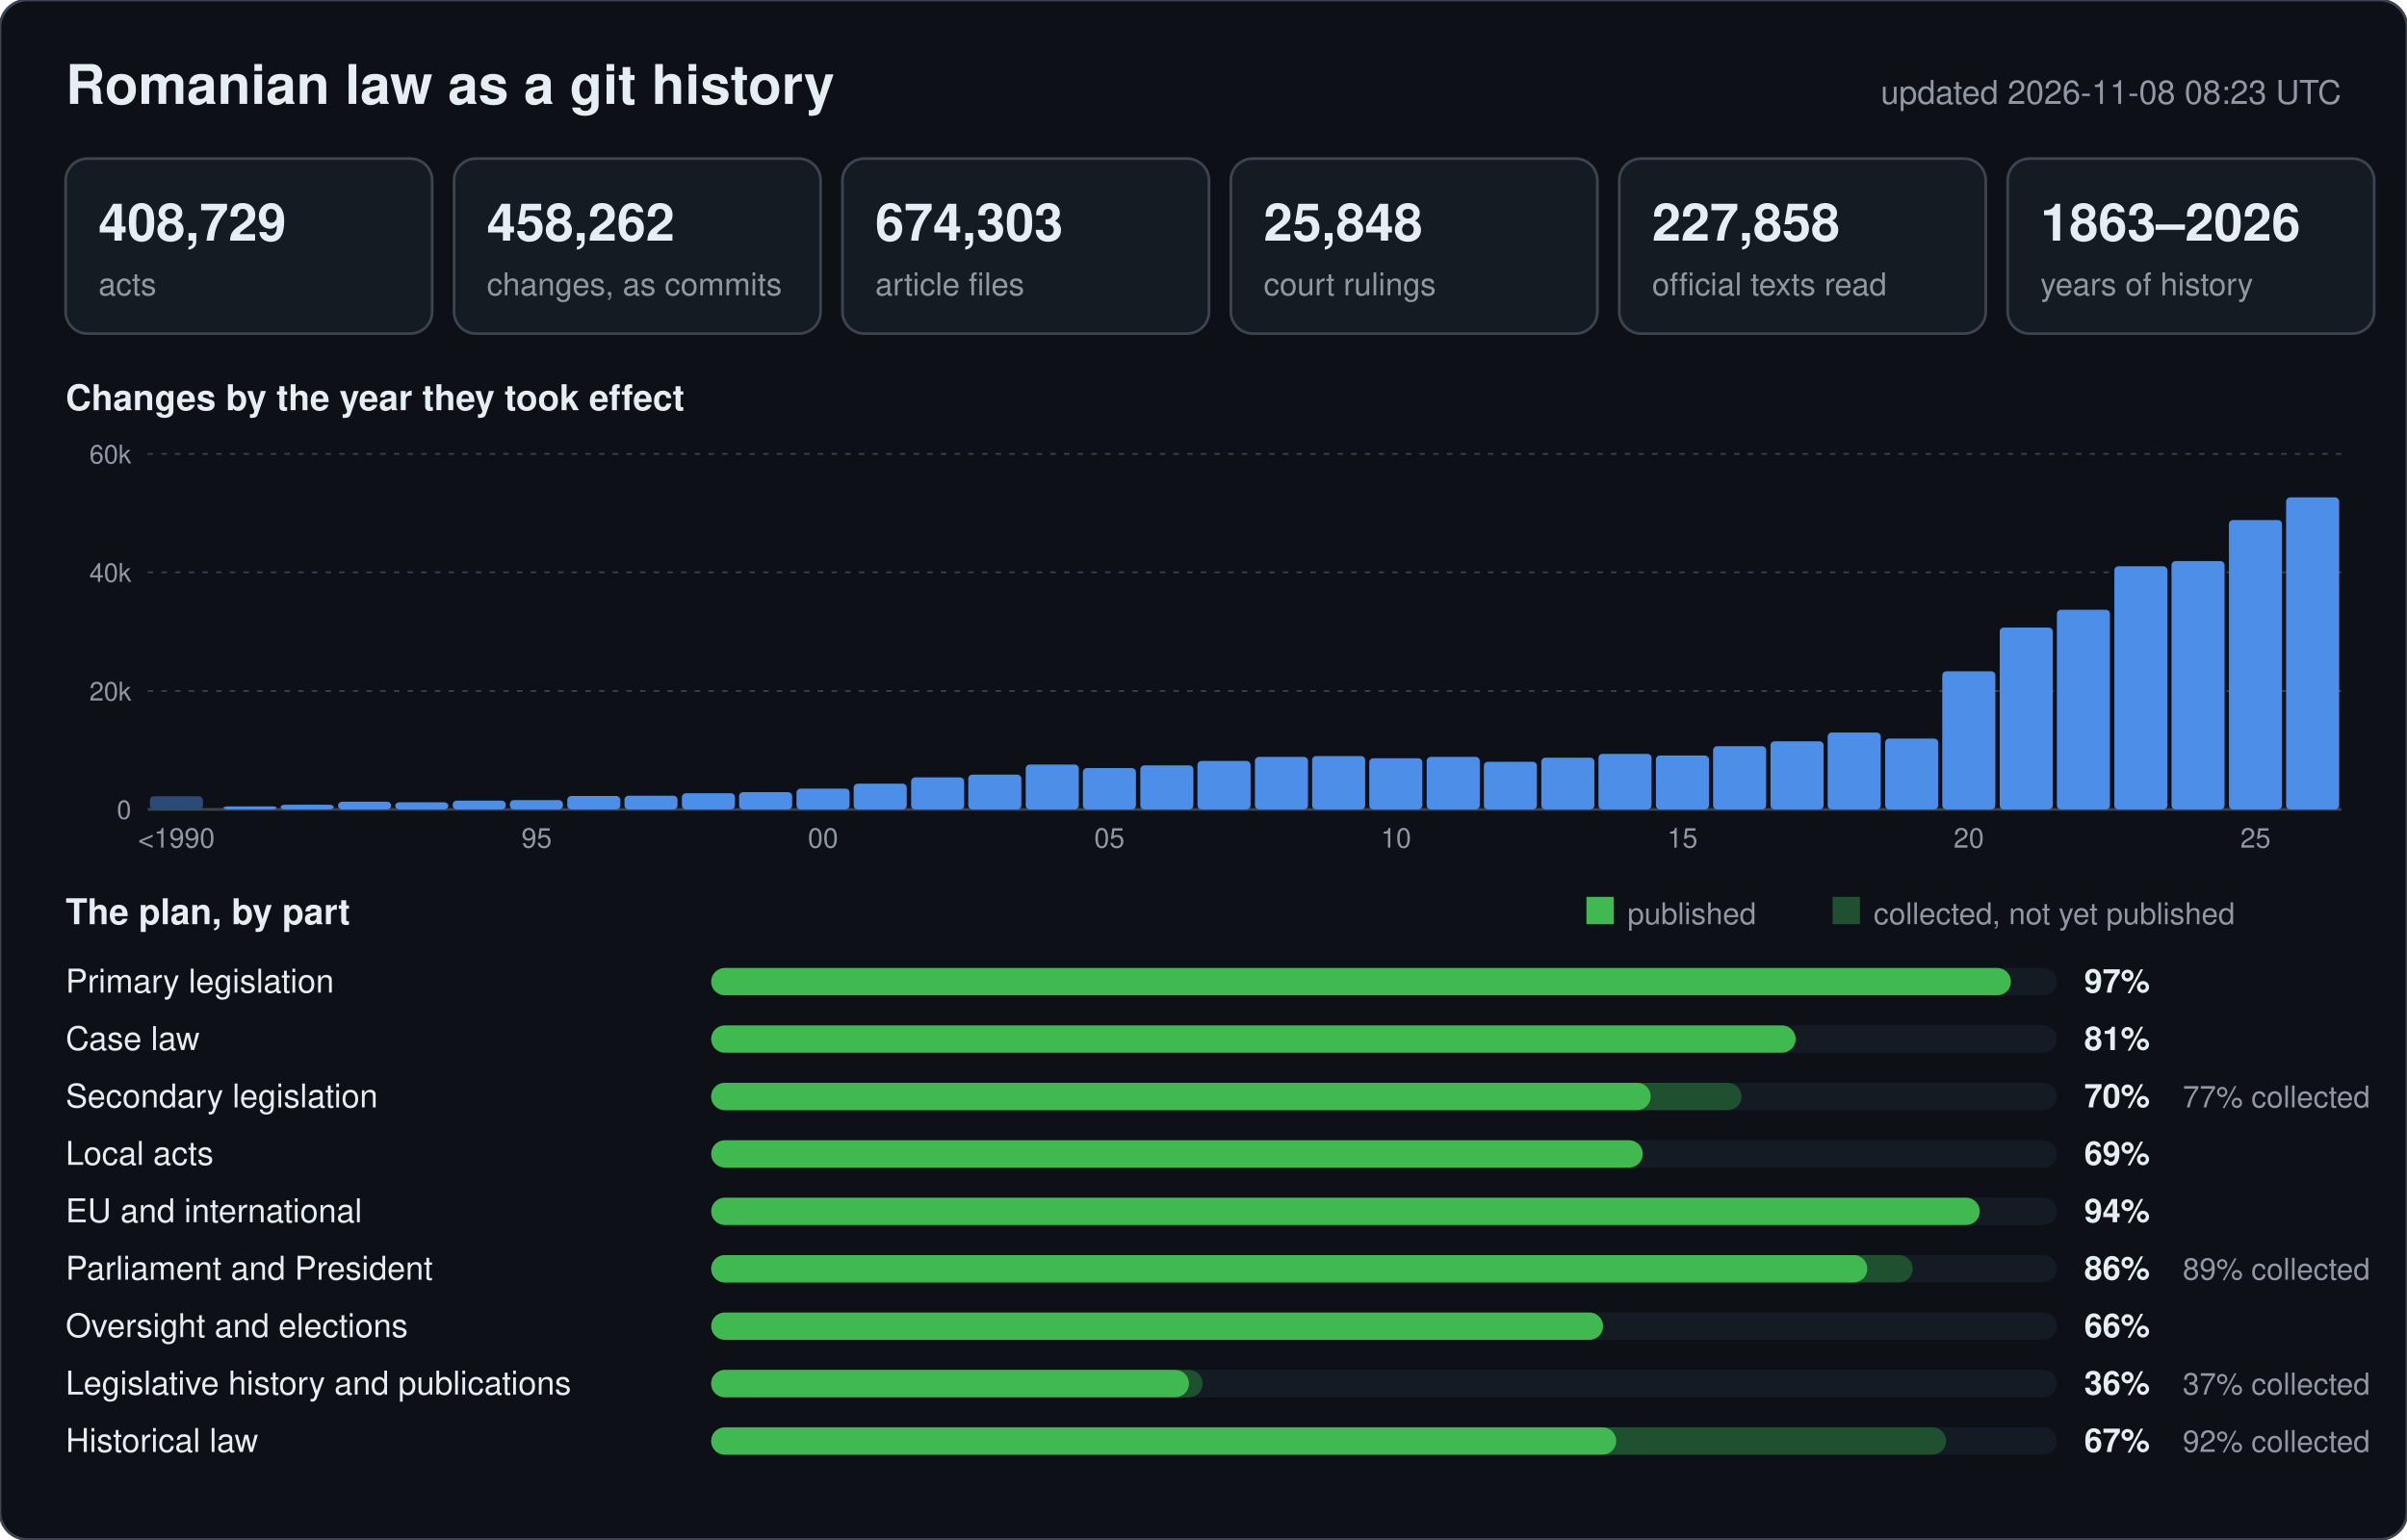
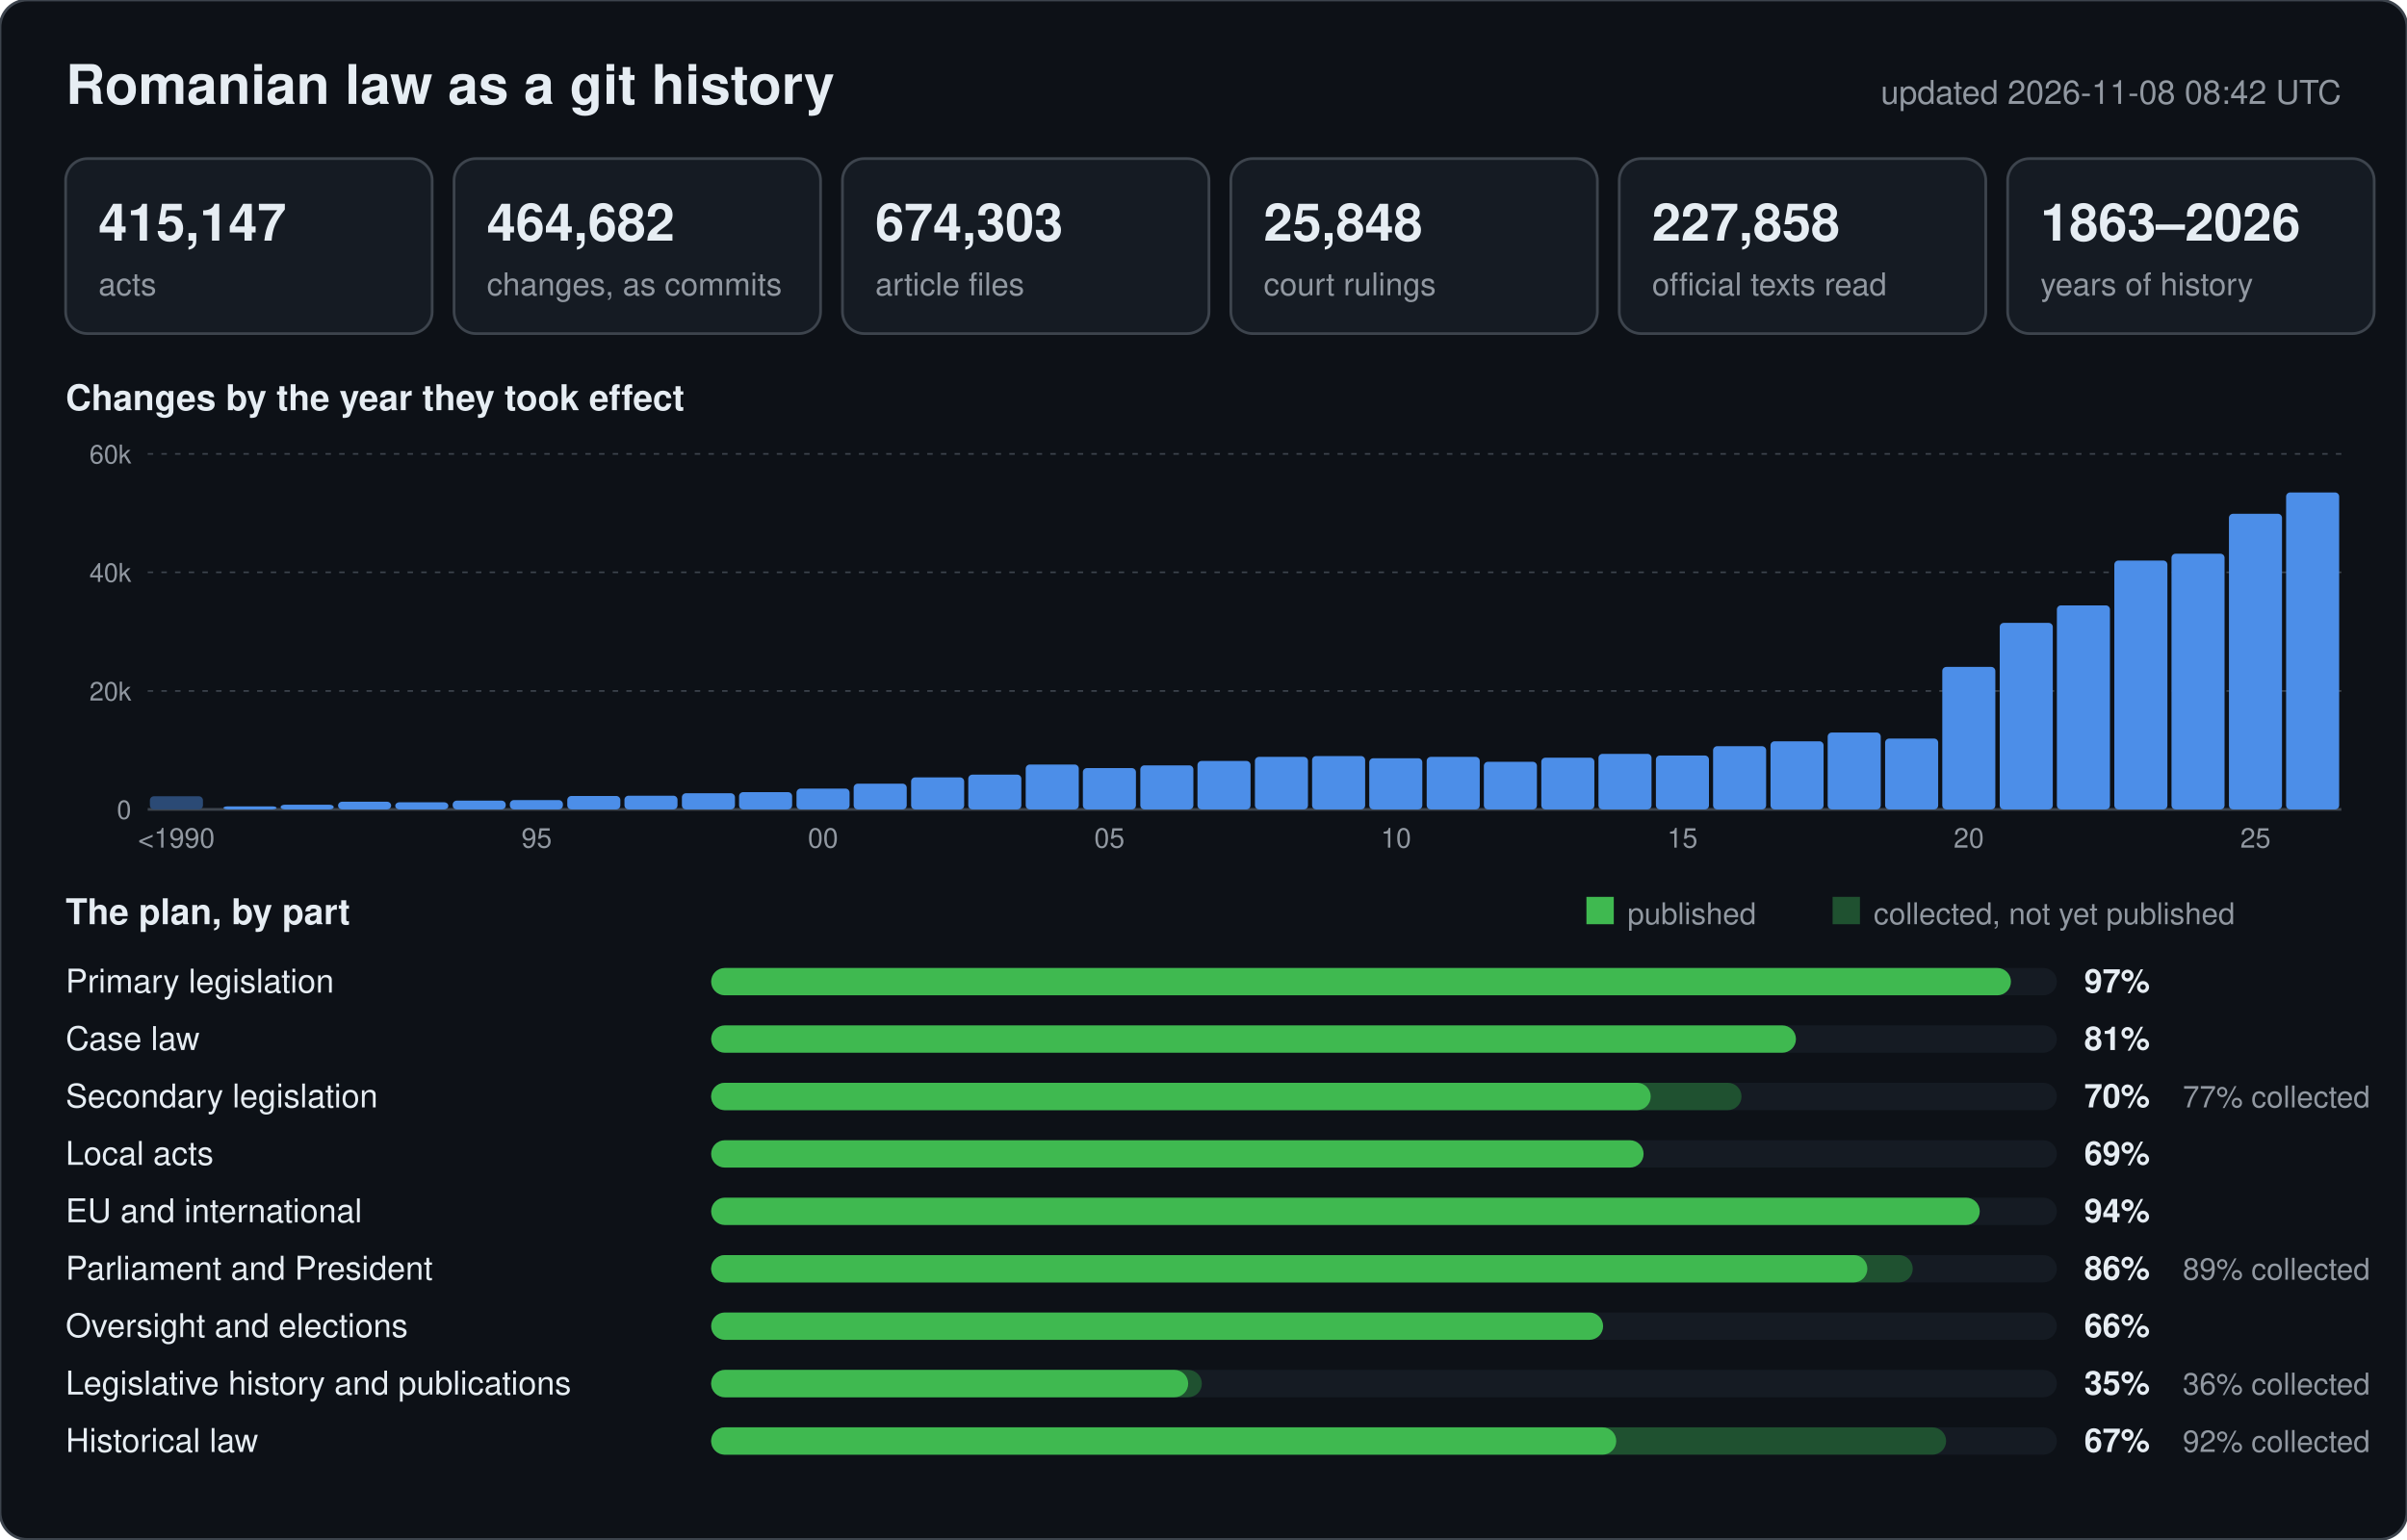
<svg xmlns="http://www.w3.org/2000/svg" width="880" height="563" viewBox="0 0 880 563" font-family="-apple-system,BlinkMacSystemFont,Segoe UI,Helvetica,Arial,sans-serif">
  <rect width="880" height="563" rx="10" fill="#0d1117" stroke="#3d444d" />
  <text x="24" y="38" font-size="20" font-weight="600" fill="#e6edf3">Romanian law as a git history</text>
-   <text x="856" y="38" font-size="12" text-anchor="end" fill="#9198a1">updated 2026-11-08 08:23 UTC</text>
+   <text x="856" y="38" font-size="12" text-anchor="end" fill="#9198a1">updated 2026-11-08 08:42 UTC</text>
  <rect x="24" y="58" width="134" height="64" rx="8" fill="#151b23" stroke="#3d444d" />
-   <text x="36" y="88" font-size="19" font-weight="600" fill="#e6edf3">408,729</text>
+   <text x="36" y="88" font-size="19" font-weight="600" fill="#e6edf3">415,147</text>
  <text x="36" y="108" font-size="11.5" fill="#9198a1">acts</text>
  <rect x="166" y="58" width="134" height="64" rx="8" fill="#151b23" stroke="#3d444d" />
-   <text x="178" y="88" font-size="19" font-weight="600" fill="#e6edf3">458,262</text>
+   <text x="178" y="88" font-size="19" font-weight="600" fill="#e6edf3">464,682</text>
  <text x="178" y="108" font-size="11.5" fill="#9198a1">changes, as commits</text>
  <rect x="308" y="58" width="134" height="64" rx="8" fill="#151b23" stroke="#3d444d" />
  <text x="320" y="88" font-size="19" font-weight="600" fill="#e6edf3">674,303</text>
  <text x="320" y="108" font-size="11.5" fill="#9198a1">article files</text>
  <rect x="450" y="58" width="134" height="64" rx="8" fill="#151b23" stroke="#3d444d" />
  <text x="462" y="88" font-size="19" font-weight="600" fill="#e6edf3">25,848</text>
  <text x="462" y="108" font-size="11.5" fill="#9198a1">court rulings</text>
  <rect x="592" y="58" width="134" height="64" rx="8" fill="#151b23" stroke="#3d444d" />
  <text x="604" y="88" font-size="19" font-weight="600" fill="#e6edf3">227,858</text>
  <text x="604" y="108" font-size="11.5" fill="#9198a1">official texts read</text>
  <rect x="734" y="58" width="134" height="64" rx="8" fill="#151b23" stroke="#3d444d" />
  <text x="746" y="88" font-size="19" font-weight="600" fill="#e6edf3">1863–2026</text>
  <text x="746" y="108" font-size="11.5" fill="#9198a1">years of history</text>
  <text x="24" y="150" font-size="13" font-weight="600" fill="#e6edf3">Changes by the year they took effect</text>
  <line x1="54" y1="296.0" x2="856" y2="296.0" stroke="#3d444d" stroke-width="1" />
  <text x="48" y="299.5" font-size="9.5" text-anchor="end" fill="#9198a1">0</text>
  <line x1="54" y1="252.7" x2="856" y2="252.7" stroke="#3d444d" stroke-width="0.6" stroke-dasharray="2 3" />
  <text x="48" y="256.2" font-size="9.5" text-anchor="end" fill="#9198a1">20k</text>
  <line x1="54" y1="209.3" x2="856" y2="209.3" stroke="#3d444d" stroke-width="0.6" stroke-dasharray="2 3" />
  <text x="48" y="212.8" font-size="9.5" text-anchor="end" fill="#9198a1">40k</text>
  <line x1="54" y1="166.0" x2="856" y2="166.0" stroke="#3d444d" stroke-width="0.6" stroke-dasharray="2 3" />
  <text x="48" y="169.5" font-size="9.5" text-anchor="end" fill="#9198a1">60k</text>
  <rect x="54.8" y="291.2" width="19.4" height="4.8" rx="1.5" fill="#2b4a75" />
  <text x="64.5" y="310" font-size="10" text-anchor="middle" fill="#9198a1">&lt;1990</text>
  <rect x="81.7" y="294.9" width="19.4" height="1.1" rx="1.5" fill="#4c8ee8" />
  <rect x="102.6" y="294.3" width="19.4" height="1.7" rx="1.5" fill="#4c8ee8" />
  <rect x="123.6" y="293.2" width="19.4" height="2.8" rx="1.5" fill="#4c8ee8" />
  <rect x="144.5" y="293.4" width="19.4" height="2.6" rx="1.5" fill="#4c8ee8" />
  <rect x="165.5" y="292.8" width="19.4" height="3.2" rx="1.5" fill="#4c8ee8" />
  <rect x="186.4" y="292.6" width="19.4" height="3.4" rx="1.5" fill="#4c8ee8" />
  <text x="196.2" y="310" font-size="10" text-anchor="middle" fill="#9198a1">95</text>
  <rect x="207.4" y="291.1" width="19.4" height="4.9" rx="1.5" fill="#4c8ee8" />
  <rect x="228.3" y="291.0" width="19.4" height="5.0" rx="1.5" fill="#4c8ee8" />
  <rect x="249.3" y="290.1" width="19.4" height="5.9" rx="1.5" fill="#4c8ee8" />
  <rect x="270.2" y="289.7" width="19.4" height="6.3" rx="1.5" fill="#4c8ee8" />
  <rect x="291.2" y="288.4" width="19.4" height="7.6" rx="1.5" fill="#4c8ee8" />
  <text x="300.9" y="310" font-size="10" text-anchor="middle" fill="#9198a1">00</text>
  <rect x="312.1" y="286.6" width="19.4" height="9.4" rx="1.5" fill="#4c8ee8" />
  <rect x="333.1" y="284.3" width="19.4" height="11.7" rx="1.5" fill="#4c8ee8" />
  <rect x="354.0" y="283.3" width="19.4" height="12.7" rx="1.5" fill="#4c8ee8" />
  <rect x="375.0" y="279.6" width="19.4" height="16.4" rx="1.5" fill="#4c8ee8" />
  <rect x="395.9" y="280.9" width="19.4" height="15.1" rx="1.5" fill="#4c8ee8" />
  <text x="405.6" y="310" font-size="10" text-anchor="middle" fill="#9198a1">05</text>
  <rect x="416.9" y="279.9" width="19.4" height="16.1" rx="1.5" fill="#4c8ee8" />
  <rect x="437.8" y="278.3" width="19.4" height="17.7" rx="1.5" fill="#4c8ee8" />
  <rect x="458.8" y="276.8" width="19.4" height="19.2" rx="1.5" fill="#4c8ee8" />
  <rect x="479.7" y="276.5" width="19.4" height="19.5" rx="1.5" fill="#4c8ee8" />
  <rect x="500.6" y="277.3" width="19.4" height="18.7" rx="1.5" fill="#4c8ee8" />
  <text x="510.4" y="310" font-size="10" text-anchor="middle" fill="#9198a1">10</text>
  <rect x="521.6" y="276.8" width="19.4" height="19.2" rx="1.5" fill="#4c8ee8" />
  <rect x="542.5" y="278.6" width="19.4" height="17.4" rx="1.5" fill="#4c8ee8" />
  <rect x="563.5" y="277.1" width="19.4" height="18.9" rx="1.5" fill="#4c8ee8" />
  <rect x="584.4" y="275.7" width="19.4" height="20.3" rx="1.5" fill="#4c8ee8" />
  <rect x="605.4" y="276.3" width="19.4" height="19.7" rx="1.5" fill="#4c8ee8" />
  <text x="615.1" y="310" font-size="10" text-anchor="middle" fill="#9198a1">15</text>
  <rect x="626.3" y="272.9" width="19.4" height="23.1" rx="1.5" fill="#4c8ee8" />
  <rect x="647.3" y="271.1" width="19.4" height="24.9" rx="1.5" fill="#4c8ee8" />
  <rect x="668.2" y="267.9" width="19.4" height="28.1" rx="1.5" fill="#4c8ee8" />
  <rect x="689.2" y="270.1" width="19.4" height="25.9" rx="1.5" fill="#4c8ee8" />
-   <rect x="710.1" y="245.5" width="19.4" height="50.5" rx="1.5" fill="#4c8ee8" />
+   <rect x="710.1" y="243.9" width="19.4" height="52.1" rx="1.5" fill="#4c8ee8" />
  <text x="719.8" y="310" font-size="10" text-anchor="middle" fill="#9198a1">20</text>
-   <rect x="731.1" y="229.5" width="19.4" height="66.5" rx="1.5" fill="#4c8ee8" />
-   <rect x="752.0" y="223.0" width="19.4" height="73.0" rx="1.5" fill="#4c8ee8" />
-   <rect x="773.0" y="207.1" width="19.4" height="88.9" rx="1.5" fill="#4c8ee8" />
-   <rect x="793.9" y="205.2" width="19.4" height="90.8" rx="1.5" fill="#4c8ee8" />
-   <rect x="814.9" y="190.2" width="19.4" height="105.8" rx="1.5" fill="#4c8ee8" />
+   <rect x="731.1" y="227.8" width="19.4" height="68.2" rx="1.5" fill="#4c8ee8" />
+   <rect x="752.0" y="221.4" width="19.4" height="74.6" rx="1.5" fill="#4c8ee8" />
+   <rect x="773.0" y="205.0" width="19.4" height="91.0" rx="1.5" fill="#4c8ee8" />
+   <rect x="793.9" y="202.5" width="19.4" height="93.5" rx="1.5" fill="#4c8ee8" />
+   <rect x="814.9" y="187.9" width="19.4" height="108.1" rx="1.5" fill="#4c8ee8" />
  <text x="824.6" y="310" font-size="10" text-anchor="middle" fill="#9198a1">25</text>
-   <rect x="835.8" y="181.9" width="19.4" height="114.1" rx="1.5" fill="#4c8ee8" />
+   <rect x="835.8" y="180.1" width="19.4" height="115.9" rx="1.5" fill="#4c8ee8" />
  <text x="24" y="338" font-size="13" font-weight="600" fill="#e6edf3">The plan, by part</text>
  <rect x="580" y="328" width="10" height="10" fill="#3fb950" />
  <text x="595" y="338" font-size="11" fill="#9198a1">published</text>
  <rect x="670" y="328" width="10" height="10" fill="#1f5130" />
  <text x="685" y="338" font-size="11" fill="#9198a1">collected, not yet published</text>
  <text x="24" y="363" font-size="12" fill="#e6edf3">Primary legislation</text>
  <rect x="260" y="354" width="492" height="10" rx="5" fill="#151b23" />
  <rect x="260" y="354" width="475.2" height="10" rx="5" fill="#3fb950" />
  <text x="762" y="363" font-size="12" font-weight="600" fill="#e6edf3">97%</text>
  <text x="24" y="384" font-size="12" fill="#e6edf3">Case law</text>
  <rect x="260" y="375" width="492" height="10" rx="5" fill="#151b23" />
-   <rect x="260" y="375" width="396.5" height="10" rx="5" fill="#3fb950" />
+   <rect x="260" y="375" width="396.6" height="10" rx="5" fill="#3fb950" />
  <text x="762" y="384" font-size="12" font-weight="600" fill="#e6edf3">81%</text>
  <text x="24" y="405" font-size="12" fill="#e6edf3">Secondary legislation</text>
  <rect x="260" y="396" width="492" height="10" rx="5" fill="#151b23" />
  <rect x="260" y="396" width="376.7" height="10" rx="5" fill="#1f5130" />
  <rect x="260" y="396" width="343.5" height="10" rx="5" fill="#3fb950" />
  <text x="762" y="405" font-size="12" font-weight="600" fill="#e6edf3">70%</text>
  <text x="798" y="405" font-size="11" fill="#9198a1">77% collected</text>
  <text x="24" y="426" font-size="12" fill="#e6edf3">Local acts</text>
  <rect x="260" y="417" width="492" height="10" rx="5" fill="#151b23" />
-   <rect x="260" y="417" width="340.6" height="10" rx="5" fill="#3fb950" />
+   <rect x="260" y="417" width="340.9" height="10" rx="5" fill="#3fb950" />
  <text x="762" y="426" font-size="12" font-weight="600" fill="#e6edf3">69%</text>
  <text x="24" y="447" font-size="12" fill="#e6edf3">EU and international</text>
  <rect x="260" y="438" width="492" height="10" rx="5" fill="#151b23" />
  <rect x="260" y="438" width="463.8" height="10" rx="5" fill="#3fb950" />
  <text x="762" y="447" font-size="12" font-weight="600" fill="#e6edf3">94%</text>
  <text x="24" y="468" font-size="12" fill="#e6edf3">Parliament and President</text>
  <rect x="260" y="459" width="492" height="10" rx="5" fill="#151b23" />
  <rect x="260" y="459" width="439.3" height="10" rx="5" fill="#1f5130" />
  <rect x="260" y="459" width="422.7" height="10" rx="5" fill="#3fb950" />
  <text x="762" y="468" font-size="12" font-weight="600" fill="#e6edf3">86%</text>
  <text x="798" y="468" font-size="11" fill="#9198a1">89% collected</text>
  <text x="24" y="489" font-size="12" fill="#e6edf3">Oversight and elections</text>
  <rect x="260" y="480" width="492" height="10" rx="5" fill="#151b23" />
  <rect x="260" y="480" width="326.1" height="10" rx="5" fill="#3fb950" />
  <text x="762" y="489" font-size="12" font-weight="600" fill="#e6edf3">66%</text>
  <text x="24" y="510" font-size="12" fill="#e6edf3">Legislative history and publications</text>
  <rect x="260" y="501" width="492" height="10" rx="5" fill="#151b23" />
-   <rect x="260" y="501" width="179.7" height="10" rx="5" fill="#1f5130" />
-   <rect x="260" y="501" width="174.7" height="10" rx="5" fill="#3fb950" />
-   <text x="762" y="510" font-size="12" font-weight="600" fill="#e6edf3">36%</text>
-   <text x="798" y="510" font-size="11" fill="#9198a1">37% collected</text>
+   <rect x="260" y="501" width="179.4" height="10" rx="5" fill="#1f5130" />
+   <rect x="260" y="501" width="174.4" height="10" rx="5" fill="#3fb950" />
+   <text x="762" y="510" font-size="12" font-weight="600" fill="#e6edf3">35%</text>
+   <text x="798" y="510" font-size="11" fill="#9198a1">36% collected</text>
  <text x="24" y="531" font-size="12" fill="#e6edf3">Historical law</text>
  <rect x="260" y="522" width="492" height="10" rx="5" fill="#151b23" />
  <rect x="260" y="522" width="451.5" height="10" rx="5" fill="#1f5130" />
  <rect x="260" y="522" width="330.9" height="10" rx="5" fill="#3fb950" />
  <text x="762" y="531" font-size="12" font-weight="600" fill="#e6edf3">67%</text>
  <text x="798" y="531" font-size="11" fill="#9198a1">92% collected</text>
</svg>
